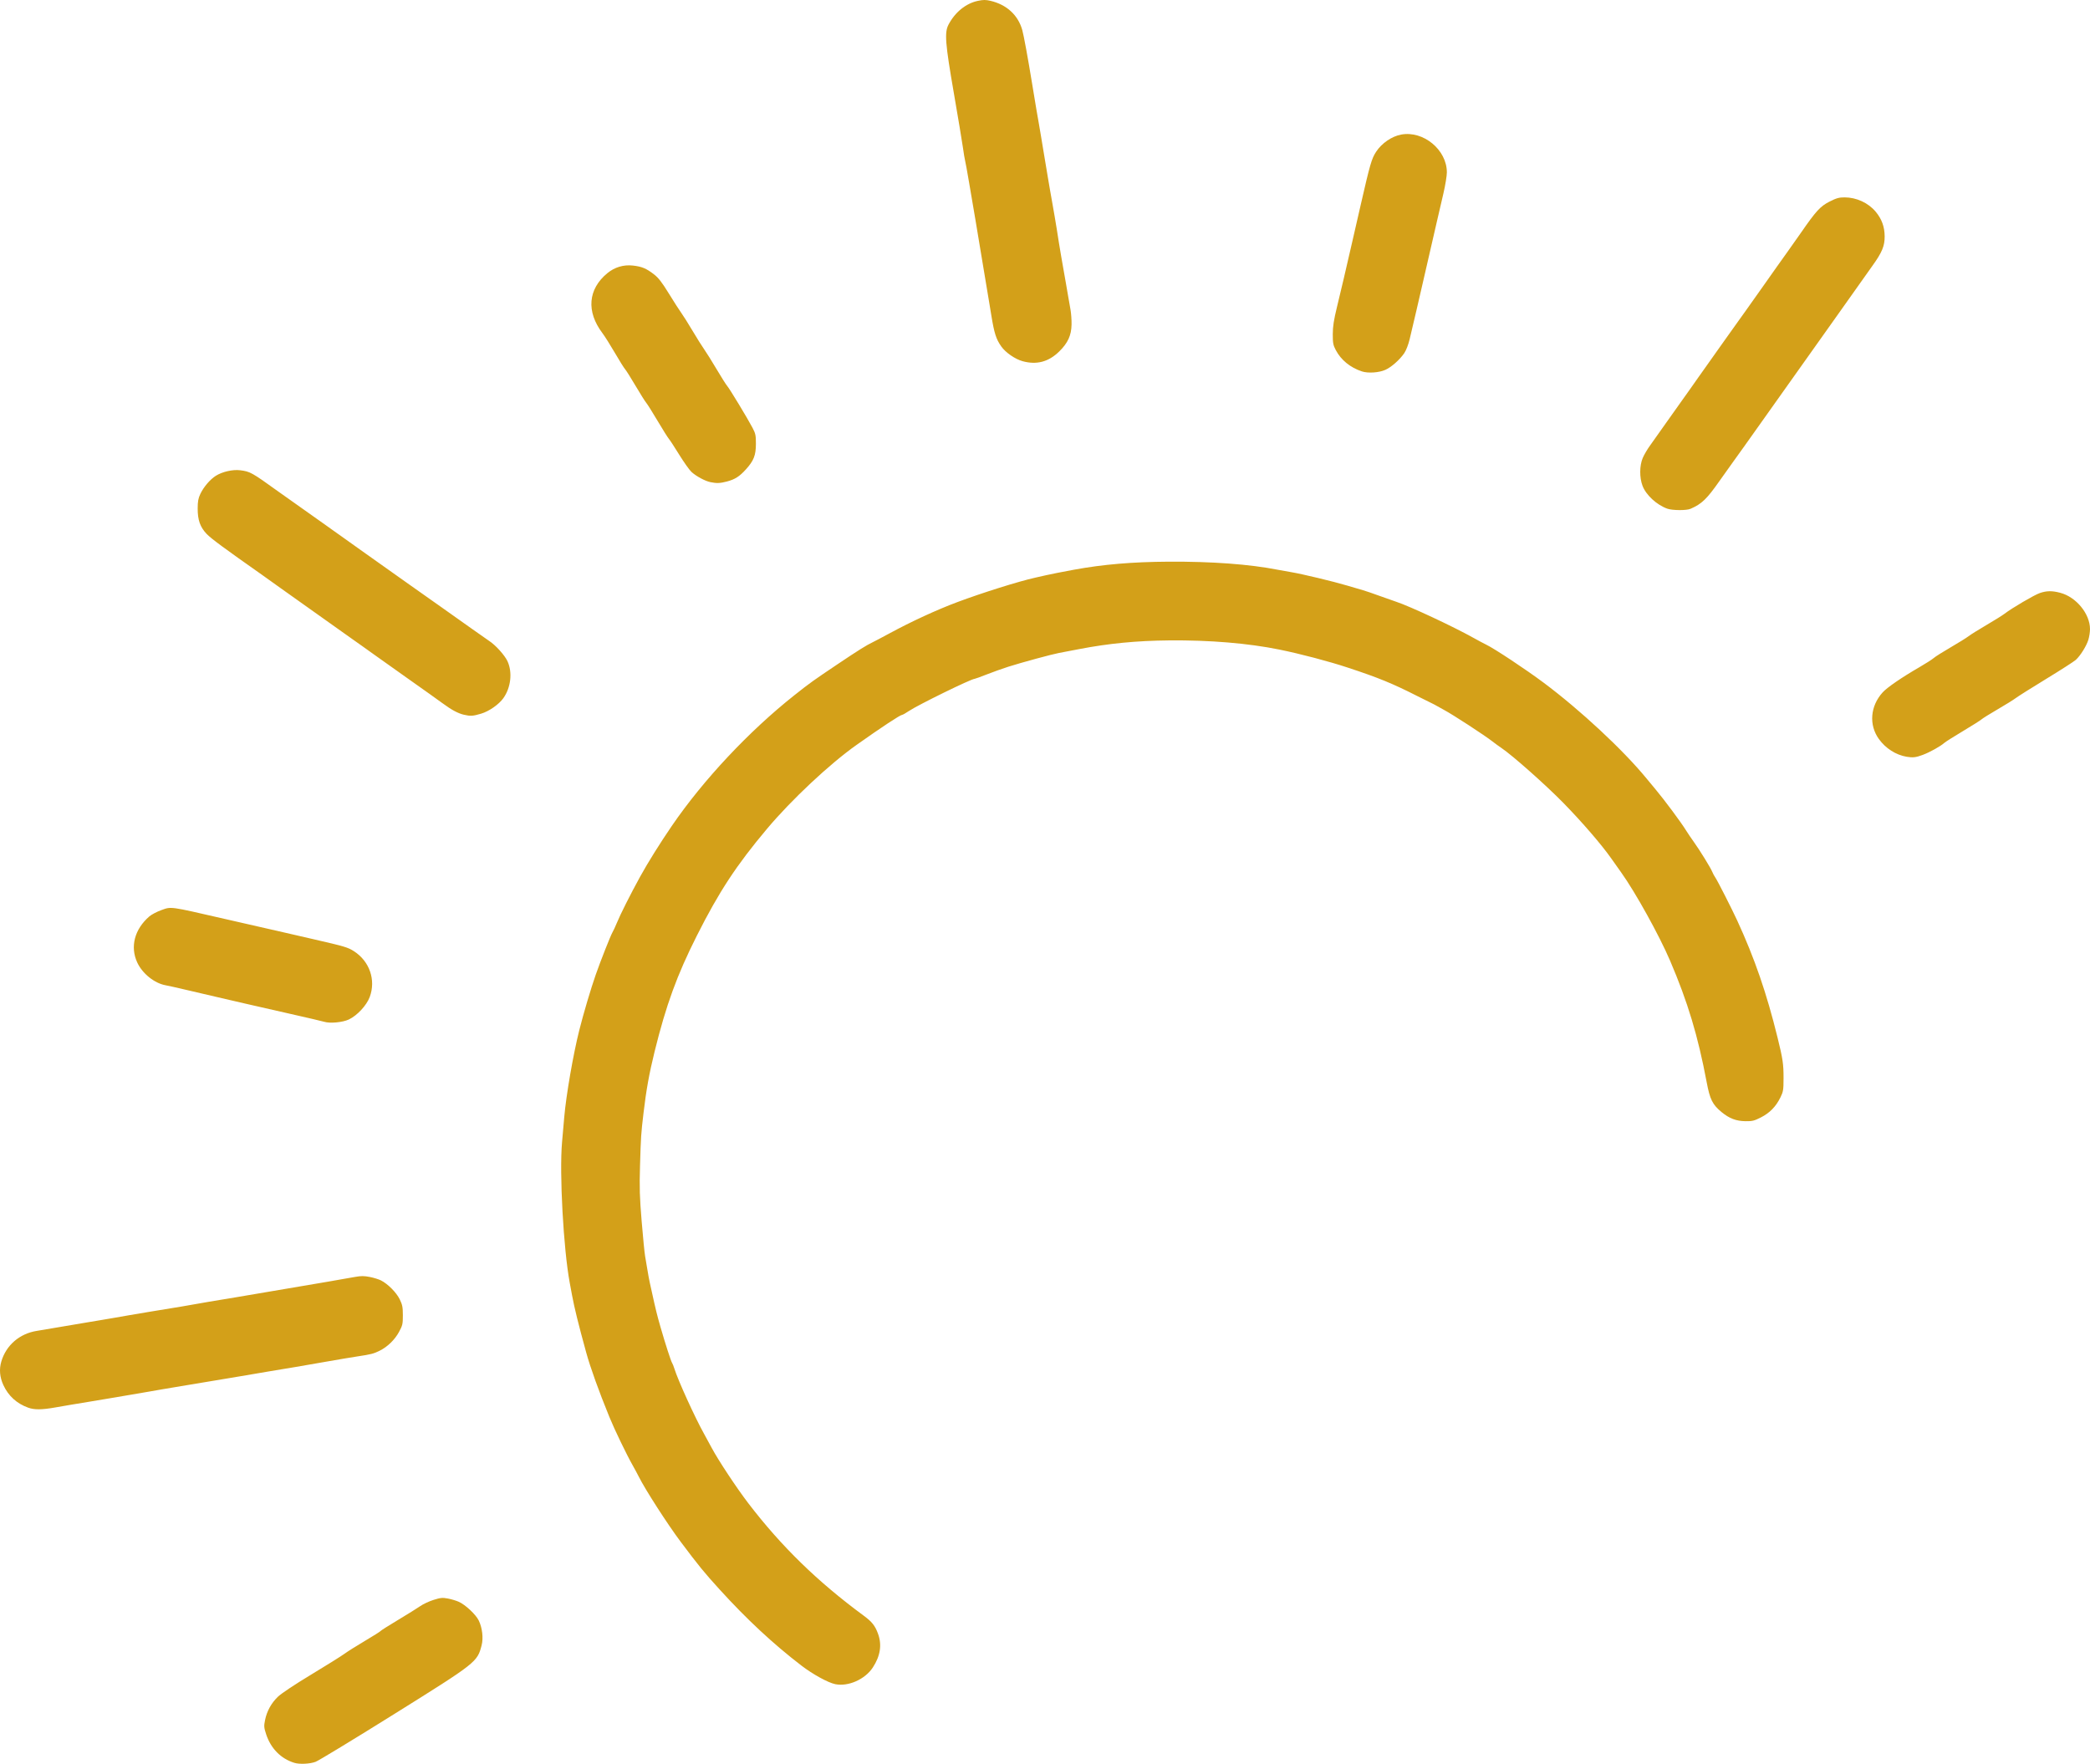
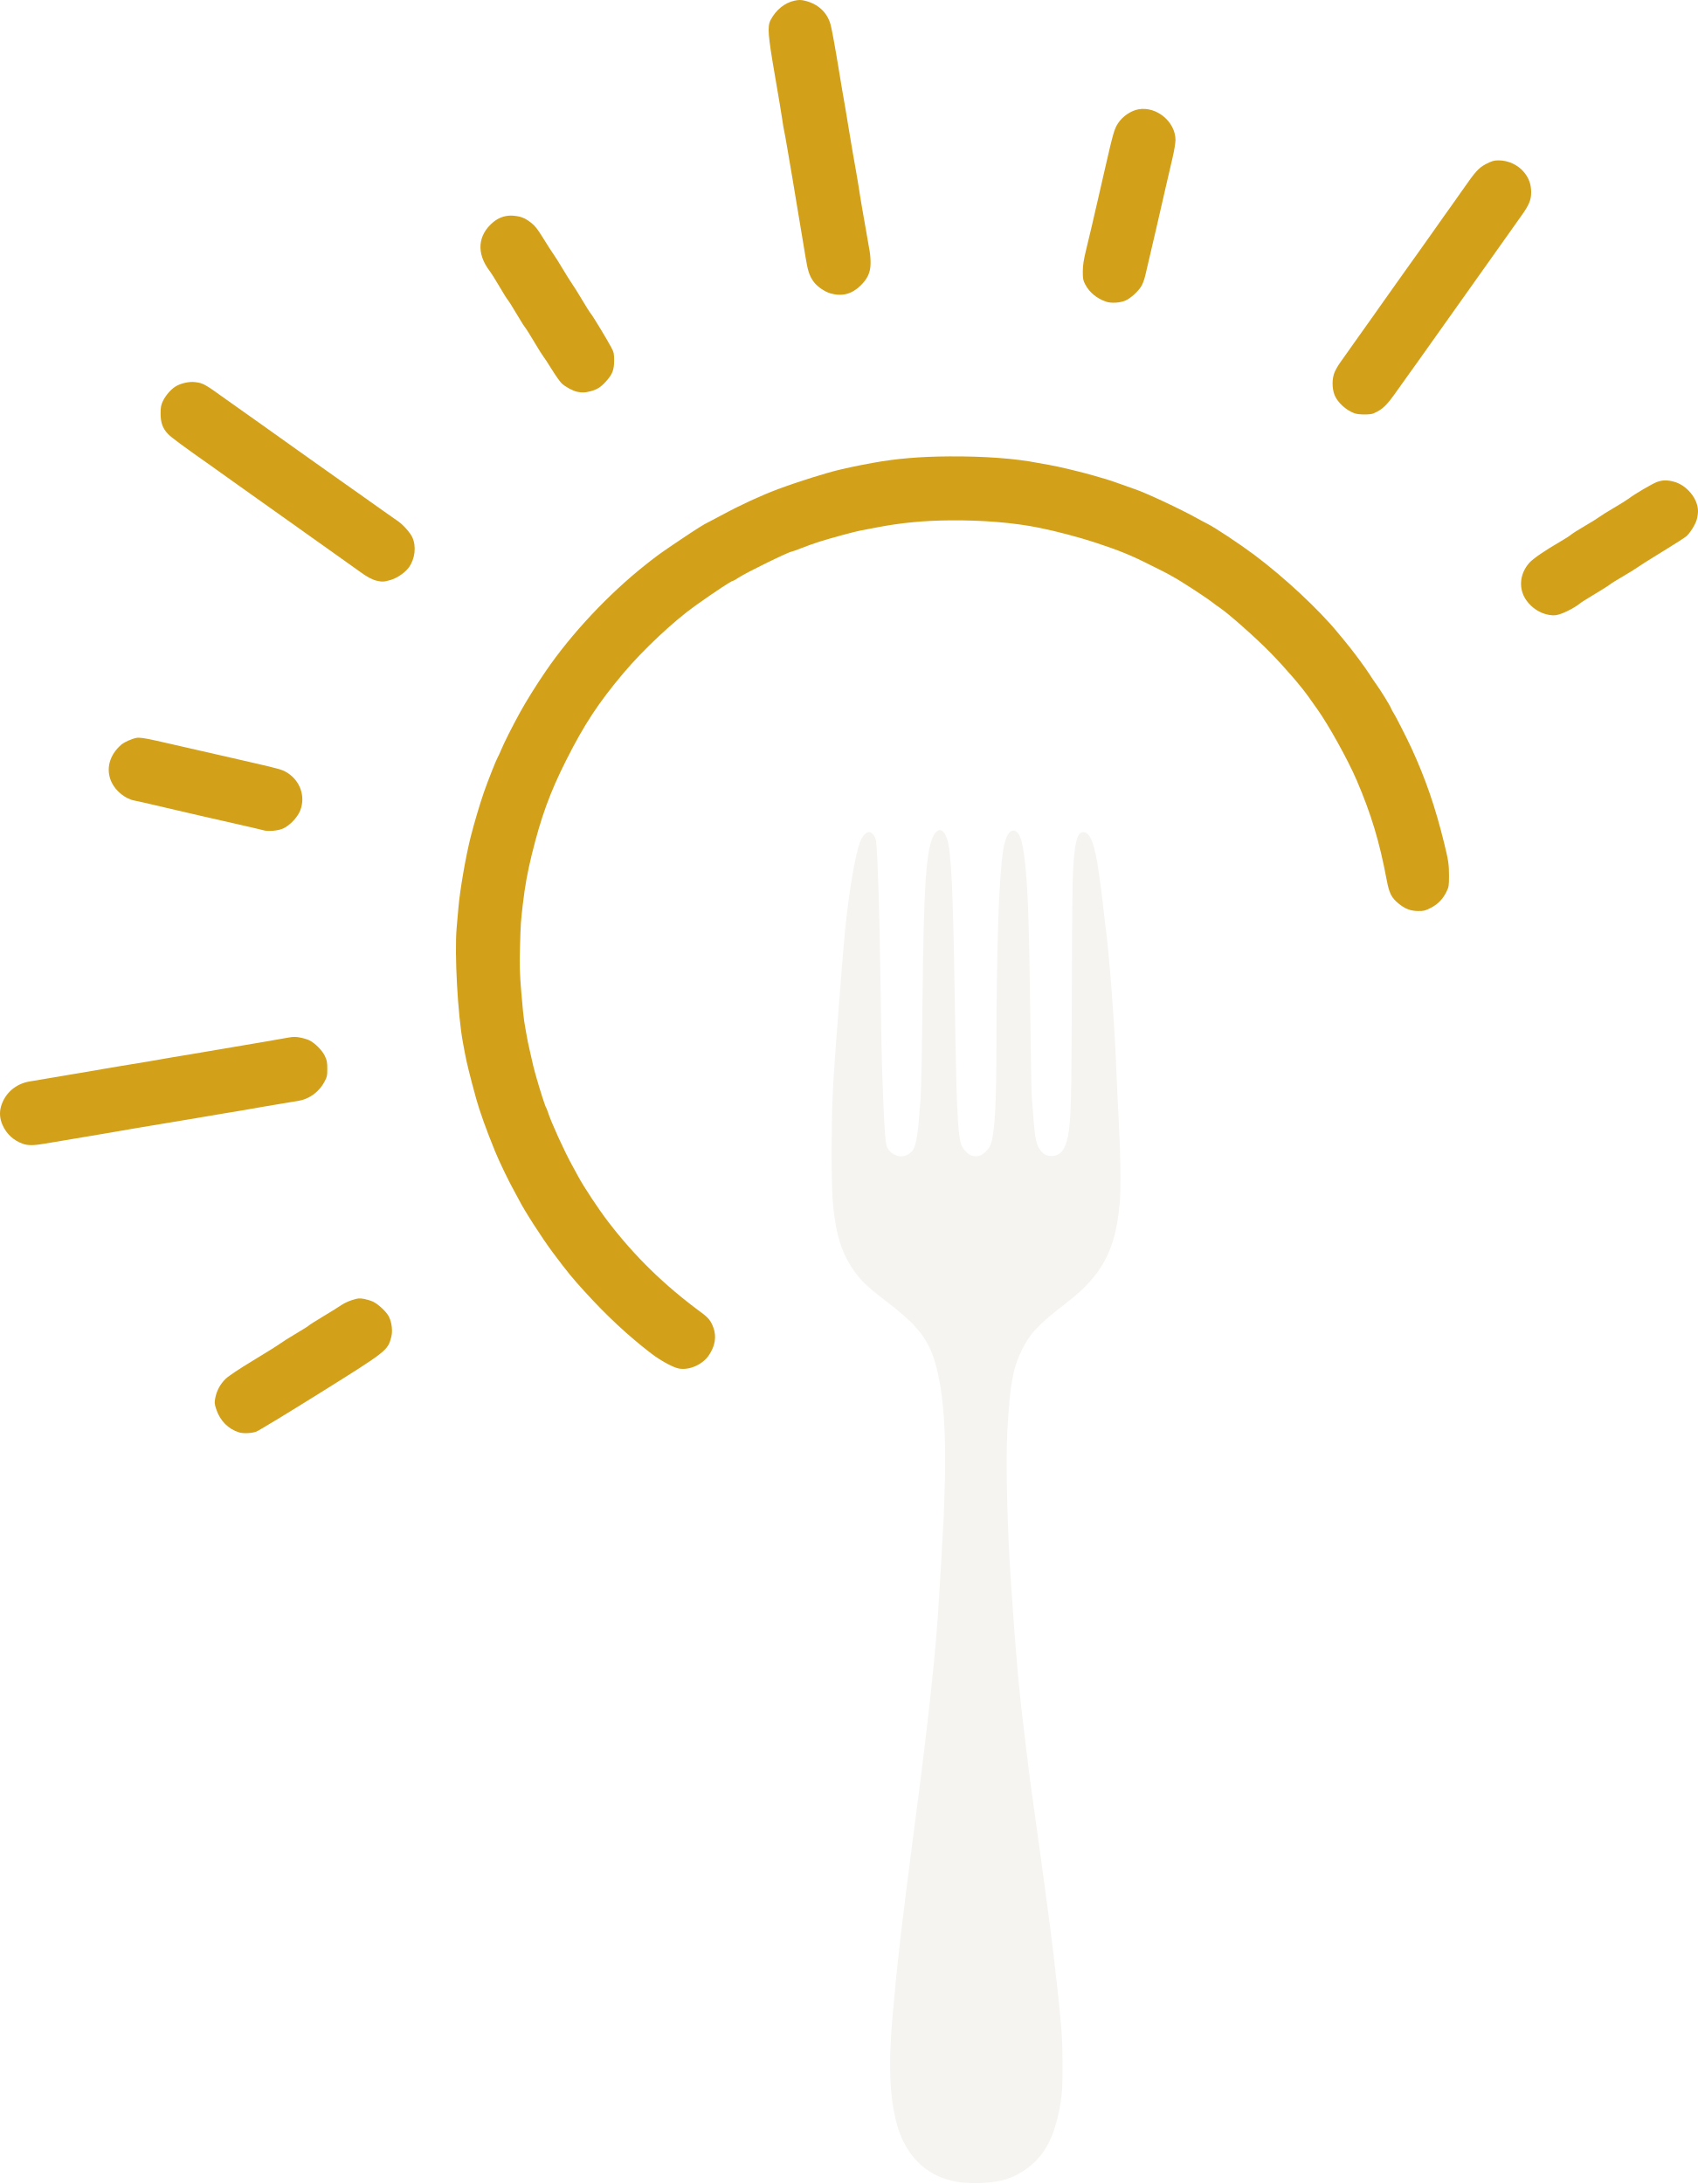
- <svg xmlns="http://www.w3.org/2000/svg" version="1.1" id="svg1" width="1143.875" height="965.317" viewBox="0 0 1143.875 965.317">
+ <svg xmlns="http://www.w3.org/2000/svg" version="1.1" id="svg1" width="1143.875" height="1471.036" viewBox="0 0 1143.875 1471.036">
  <defs id="defs1" />
  <g id="g1" transform="translate(-429.6572,-251.3642)">
    <g id="g23">
      <path id="path25" style="fill:#d3a019" d="m 590.769,1216.165 c -7.365,-2.254 -12.89,-7.855 -15.454,-15.666 -1.185,-3.609 -1.254,-4.452 -0.624,-7.601 1.002,-5.007 3.396,-9.38 7.068,-12.913 1.912,-1.84 9.129,-6.643 18.241,-12.143 8.292,-5.005 16.462,-10.113 18.154,-11.353 1.692,-1.24 6.751,-4.425 11.242,-7.079 4.491,-2.654 8.314,-5.066 8.496,-5.36 0.182,-0.294 4.538,-3.056 9.681,-6.136 5.142,-3.081 10.615,-6.489 12.162,-7.574 1.546,-1.085 4.79,-2.597 7.207,-3.36 3.814,-1.204 4.85,-1.303 7.834,-0.751 1.891,0.35 4.602,1.164 6.024,1.809 3.648,1.656 9.31,6.974 10.881,10.219 1.948,4.024 2.596,9.643 1.568,13.589 -2.394,9.192 -2.664,9.404 -48.24,37.868 -21.783,13.605 -40.963,25.251 -42.622,25.882 -3.084,1.172 -8.744,1.449 -11.618,0.569 z m 296,-43.07 c -3.917,-0.802 -12.289,-5.403 -18.496,-10.166 -15.445,-11.852 -29.862,-25.267 -44.775,-41.663 -8.516,-9.362 -11.293,-12.764 -21.286,-26.076 -7.153,-9.528 -19.527,-28.759 -22.959,-35.679 -0.671,-1.354 -2.163,-4.125 -3.314,-6.157 -3.42,-6.039 -9.937,-19.56 -12.753,-26.458 -5.849,-14.332 -10.42,-27.049 -12.709,-35.362 -4.224,-15.342 -6.448,-24.335 -7.727,-31.253 -0.329,-1.777 -0.894,-4.823 -1.257,-6.769 -3.463,-18.569 -5.731,-59.99 -4.22,-77.077 0.284,-3.215 0.831,-9.446 1.215,-13.846 1.046,-11.976 4.894,-34.191 8.208,-47.385 2.27,-9.037 6.355,-22.808 9.037,-30.462 2.621,-7.481 8.047,-21.224 9.112,-23.077 0.583,-1.015 1.678,-3.369 2.433,-5.231 1.832,-4.517 7.499,-15.771 12.705,-25.231 4.255,-7.731 10.804,-18.225 17.338,-27.78 17.241,-25.216 42.26,-51.888 67.184,-71.625 8.427,-6.673 10.092,-7.868 23.635,-16.961 11.176,-7.504 15.75,-10.368 19.077,-11.945 1.107,-0.525 5.336,-2.756 9.398,-4.957 11.848,-6.421 25.776,-12.838 36.923,-17.011 13.794,-5.163 33.834,-11.452 42.769,-13.42 1.862,-0.41 4.492,-1.004 5.846,-1.32 2.393,-0.559 9.137,-1.889 15.385,-3.035 15.817,-2.901 31.936,-4.268 51.692,-4.383 23.634,-0.138 44.398,1.396 59.692,4.408 1.692,0.333 5.015,0.926 7.385,1.318 5.96,0.985 23.35,5.157 30.769,7.381 3.385,1.015 7.262,2.154 8.615,2.531 1.354,0.377 5.231,1.701 8.615,2.943 3.385,1.242 7.677,2.756 9.539,3.366 7.315,2.396 30.971,13.446 42.154,19.691 2.708,1.512 5.863,3.196 7.012,3.743 4.457,2.121 21.677,13.521 31.45,20.821 20.113,15.024 43.454,36.743 56.308,52.395 1.354,1.648 3.569,4.319 4.923,5.935 4.983,5.946 13.975,18.05 16.792,22.605 0.918,1.484 2.791,4.254 4.161,6.154 3.254,4.512 9.411,14.502 10.172,16.505 0.329,0.865 1.105,2.297 1.726,3.184 1.127,1.61 8.983,17.058 11.929,23.458 9.527,20.695 16.058,39.652 22.049,64 2.888,11.736 3.296,14.49 3.285,22.191 -0.01,6.482 -0.158,7.417 -1.684,10.536 -2.466,5.04 -5.834,8.506 -10.657,10.966 -3.703,1.889 -4.755,2.146 -8.544,2.094 -5.048,-0.07 -8.76,-1.485 -12.989,-4.95 -4.998,-4.096 -6.415,-6.927 -8.191,-16.374 -4.775,-25.392 -10.362,-43.933 -20.075,-66.615 -5.93,-13.849 -18.984,-37.396 -26.723,-48.206 -1.535,-2.144 -3.989,-5.605 -5.454,-7.692 -5.296,-7.544 -16.009,-19.958 -26.26,-30.427 -9.591,-9.795 -27.888,-26.02 -33.846,-30.012 -1.354,-0.907 -3.569,-2.518 -4.923,-3.58 -4.264,-3.344 -21.776,-14.742 -26.519,-17.26 -1.661,-0.882 -3.435,-1.868 -3.943,-2.191 -0.508,-0.323 -2.031,-1.116 -3.385,-1.762 -1.354,-0.646 -4.677,-2.298 -7.385,-3.672 -13.459,-6.829 -21.143,-9.972 -37.846,-15.485 -10.631,-3.508 -25.802,-7.507 -37.538,-9.895 -17.036,-3.466 -38.163,-5.223 -60.308,-5.017 -17.745,0.165 -33.171,1.658 -49.243,4.764 -4.563,0.882 -9.542,1.833 -11.065,2.113 -3.81,0.701 -20.588,5.26 -27.692,7.525 -3.215,1.025 -8.575,2.939 -11.911,4.254 -3.336,1.314 -6.299,2.389 -6.585,2.389 -1.834,0 -30.976,14.271 -35.866,17.564 -1.738,1.17 -3.44,2.135 -3.783,2.145 -1.055,0.029 -11.251,6.754 -24.998,16.488 -14.692,10.403 -35.537,29.932 -48.857,45.773 -16.856,20.045 -26.352,34.506 -38.51,58.645 -10.862,21.567 -16.807,37.875 -23.094,63.347 -2.936,11.896 -4.592,21.065 -6.064,33.576 -1.379,11.722 -1.45,12.788 -1.922,28.923 -0.354,12.105 -0.207,17.068 0.901,30.462 0.729,8.8 1.578,17.385 1.888,19.077 0.31,1.692 0.873,5.015 1.252,7.385 0.379,2.369 0.952,5.485 1.273,6.923 0.321,1.438 0.842,3.792 1.157,5.231 2.122,9.689 2.852,12.648 4.743,19.231 2.636,9.176 5.778,18.876 6.379,19.692 0.249,0.338 0.798,1.723 1.221,3.077 2.01,6.442 11.181,26.584 16.251,35.692 1.131,2.031 3.015,5.492 4.188,7.692 3.604,6.758 13.604,21.881 19.986,30.221 18.085,23.636 37.815,42.872 63.062,61.482 4.687,3.455 6.325,5.513 7.97,10.013 2.204,6.031 1.262,12.126 -2.847,18.425 -4.249,6.512 -13.462,10.597 -20.602,9.136 z M 445.108,1021.787 c -6.254,-2.235 -10.906,-6.47 -13.623,-12.402 -1.989,-4.345 -2.355,-8.658 -1.095,-12.903 2.646,-8.909 9.969,-15.229 19.381,-16.726 4.381,-0.697 9.884,-1.624 14.229,-2.399 4.171,-0.744 10.28,-1.775 14.769,-2.494 1.862,-0.298 4.908,-0.806 6.769,-1.129 1.862,-0.323 5.185,-0.889 7.385,-1.258 2.2,-0.369 5.385,-0.926 7.077,-1.238 1.692,-0.312 6.677,-1.154 11.077,-1.871 18.285,-2.98 21.205,-3.468 25.846,-4.319 2.031,-0.372 5.285,-0.94 7.231,-1.262 1.946,-0.322 5.269,-0.873 7.385,-1.225 2.115,-0.352 5.231,-0.868 6.923,-1.146 9.204,-1.515 48.452,-8.171 51.077,-8.662 1.692,-0.316 4.738,-0.854 6.769,-1.194 2.031,-0.34 5.524,-0.95 7.763,-1.354 3.2,-0.578 4.908,-0.57 7.985,0.035 2.153,0.424 4.905,1.275 6.115,1.893 3.801,1.939 8.432,6.605 10.252,10.328 1.463,2.994 1.716,4.277 1.723,8.74 0.008,4.798 -0.166,5.553 -2.101,9.121 -2.322,4.283 -6.246,8.107 -10.506,10.24 -3.324,1.664 -4.79,2.046 -12,3.124 -3.046,0.456 -11.215,1.83 -18.154,3.054 -6.938,1.224 -14.277,2.496 -16.308,2.827 -2.031,0.33 -5.285,0.868 -7.231,1.194 -1.946,0.327 -5.269,0.882 -7.385,1.234 -2.115,0.352 -5.369,0.905 -7.231,1.229 -1.862,0.324 -5.185,0.889 -7.385,1.255 -2.2,0.366 -5.385,0.899 -7.077,1.183 -1.692,0.285 -5.015,0.838 -7.385,1.231 -2.369,0.392 -5.692,0.946 -7.385,1.231 -1.692,0.284 -5.015,0.838 -7.385,1.231 -2.369,0.392 -5.692,0.946 -7.385,1.231 -1.692,0.284 -4.877,0.819 -7.077,1.188 -2.2,0.369 -5.385,0.927 -7.077,1.24 -1.692,0.313 -6.677,1.165 -11.077,1.892 -4.4,0.727 -9.246,1.548 -10.769,1.823 -1.523,0.276 -6.508,1.11 -11.077,1.854 -8.256,1.344 -11.531,1.896 -18.308,3.086 -7.345,1.29 -11.365,1.322 -14.739,0.116 z M 607.077,810.579 c -1.015,-0.314 -9.323,-2.255 -18.462,-4.313 C 579.477,804.209 568.4,801.686 564,800.661 c -4.4,-1.025 -11.6,-2.694 -16,-3.707 -4.4,-1.014 -11.877,-2.76 -16.615,-3.881 -4.738,-1.121 -9.708,-2.231 -11.043,-2.466 -6.15,-1.083 -12.784,-6.408 -15.589,-12.513 -3.965,-8.63 -1.449,-18.181 6.632,-25.175 1.185,-1.025 4.125,-2.573 6.535,-3.44 5.596,-2.012 4.177,-2.207 34.388,4.726 5.077,1.165 9.923,2.271 10.769,2.457 2.223,0.489 14.452,3.28 23.385,5.337 4.231,0.974 10.877,2.503 14.769,3.396 17.16,3.94 18.834,4.438 22.188,6.599 8.525,5.491 12.054,15.771 8.591,25.03 -1.721,4.602 -6.851,10.127 -11.417,12.295 -3.375,1.603 -10.32,2.251 -13.516,1.262 z M 1473.231,665.547 c -5.942,-0.995 -11.579,-4.593 -15.267,-9.747 -5.529,-7.725 -4.703,-17.98 2.05,-25.455 2.496,-2.763 10.496,-8.247 20.294,-13.913 3.385,-1.957 6.846,-4.175 7.692,-4.929 0.846,-0.754 5,-3.378 9.231,-5.831 4.231,-2.453 8.662,-5.206 9.846,-6.118 1.185,-0.912 5.615,-3.68 9.846,-6.151 4.231,-2.472 8.662,-5.238 9.846,-6.148 4.107,-3.154 16.323,-10.313 19.34,-11.334 3.721,-1.26 6.64,-1.297 11.082,-0.14 8.773,2.285 16.36,11.527 16.341,19.905 0,1.595 -0.402,4.201 -0.884,5.792 -1.031,3.398 -4.365,8.745 -6.876,11.026 -0.975,0.886 -8.28,5.579 -16.233,10.429 -7.954,4.851 -15.431,9.563 -16.615,10.472 -1.185,0.909 -5.615,3.66 -9.846,6.114 -4.231,2.454 -8.246,4.955 -8.923,5.557 -0.677,0.602 -5.246,3.492 -10.154,6.42 -4.908,2.929 -9.477,5.815 -10.154,6.414 -2.193,1.94 -7.876,5.107 -11.846,6.601 -3.715,1.398 -5.402,1.597 -8.77,1.033 z M 683.529,642.533 c -3.268,-0.77 -6.761,-2.657 -11.795,-6.372 -2.392,-1.766 -10.58,-7.598 -18.196,-12.962 -7.615,-5.363 -16.062,-11.362 -18.769,-13.33 -2.708,-1.968 -5.754,-4.144 -6.769,-4.836 -1.015,-0.692 -3.859,-2.702 -6.32,-4.468 -6.867,-4.927 -26.916,-19.175 -38.468,-27.338 -2.295,-1.622 -5.122,-3.641 -6.282,-4.487 -1.16,-0.846 -3.021,-2.178 -4.135,-2.961 -20.171,-14.164 -27.734,-19.75 -30.025,-22.178 -3.591,-3.805 -4.932,-7.603 -4.92,-13.938 0.007,-3.891 0.315,-5.568 1.468,-8 1.803,-3.803 5.325,-7.921 8.479,-9.911 3.51,-2.216 9.248,-3.523 13.264,-3.021 5.492,0.686 6.344,1.16 20.786,11.552 1.354,0.974 7.308,5.194 13.231,9.377 5.923,4.183 11.661,8.249 12.75,9.036 1.09,0.786 2.89,2.071 4,2.855 1.11,0.784 9.219,6.556 18.019,12.826 8.8,6.27 19.805,14.074 24.456,17.343 4.651,3.269 9.912,6.985 11.692,8.257 1.78,1.272 4.206,2.983 5.39,3.801 2.99,2.066 8.397,5.899 16.988,12.043 4.026,2.879 8.063,5.712 8.972,6.296 3.504,2.25 8.576,7.868 10.09,11.177 2.777,6.066 1.837,14.386 -2.279,20.166 -2.464,3.46 -7.824,7.198 -12.184,8.496 -4.499,1.34 -5.85,1.422 -9.443,0.576 z M 1342.154,529.754 c -5.833,-2.112 -11.656,-7.507 -13.542,-12.548 -1.695,-4.531 -1.653,-10.907 0.101,-15.12 0.731,-1.755 2.542,-4.853 4.026,-6.883 1.484,-2.031 5.603,-7.846 9.154,-12.923 3.551,-5.077 7.484,-10.615 8.741,-12.308 1.257,-1.692 3.031,-4.185 3.942,-5.538 0.911,-1.354 3.055,-4.4 4.762,-6.769 1.708,-2.369 4.362,-6.108 5.898,-8.308 1.536,-2.2 3.548,-5.043 4.471,-6.318 0.923,-1.275 3.284,-4.598 5.248,-7.385 1.964,-2.787 4.676,-6.59 6.027,-8.451 1.351,-1.862 3.136,-4.354 3.966,-5.538 0.83,-1.185 2.203,-3.123 3.052,-4.308 0.849,-1.185 2.222,-3.123 3.053,-4.308 0.831,-1.185 2.89,-4.092 4.577,-6.462 1.687,-2.369 4.617,-6.523 6.511,-9.231 1.894,-2.708 4.657,-6.585 6.139,-8.615 1.482,-2.031 4.706,-6.6 7.165,-10.154 8.143,-11.77 10.511,-14.344 15.549,-16.901 3.725,-1.891 5.179,-2.299 8.196,-2.299 6.503,0 12.984,2.984 17.046,7.847 3.33,3.987 4.878,8.244 4.913,13.506 0.034,5.231 -1.423,8.745 -6.634,16 -2.981,4.15 -12.235,17.198 -20.949,29.538 -2.562,3.628 -19.275,27.16 -23.383,32.923 -2.44,3.424 -21.686,30.524 -25.566,36 -0.719,1.015 -3.437,4.804 -6.04,8.418 -2.603,3.615 -6.117,8.545 -7.809,10.956 -6.986,9.953 -9.695,12.557 -15.875,15.258 -2.224,0.972 -9.967,0.923 -12.74,-0.082 z M 818.462,515.239 c -2.896,-0.589 -7.844,-3.26 -10.36,-5.594 -1.129,-1.047 -4.137,-5.279 -6.684,-9.404 -2.547,-4.125 -5.113,-8.054 -5.702,-8.731 -0.589,-0.677 -3.368,-5.108 -6.177,-9.846 -2.808,-4.738 -5.594,-9.169 -6.191,-9.846 -0.597,-0.677 -3.208,-4.831 -5.802,-9.231 -2.594,-4.4 -5.212,-8.554 -5.818,-9.231 -0.606,-0.677 -3.114,-4.692 -5.573,-8.923 -2.459,-4.231 -5.518,-9.077 -6.797,-10.769 -8.905,-11.783 -7.902,-24.031 2.682,-32.768 4.005,-3.306 8.92,-4.774 14.045,-4.194 4.848,0.549 7.301,1.569 11.435,4.759 2.545,1.963 4.377,4.322 8.232,10.595 2.727,4.438 5.771,9.178 6.764,10.531 0.993,1.354 3.781,5.785 6.196,9.846 2.415,4.062 5.284,8.631 6.377,10.154 1.093,1.523 4.121,6.369 6.728,10.769 2.608,4.4 5.235,8.554 5.838,9.231 1.279,1.435 11.185,17.807 13.883,22.946 1.635,3.114 1.845,4.113 1.834,8.747 -0.014,6.273 -1.163,9.211 -5.46,13.966 -3.553,3.931 -6.029,5.503 -10.512,6.671 -3.682,0.959 -5.486,1.024 -8.939,0.322 z m 356.582,-60.601 c -6.402,-2.118 -11.442,-6.239 -14.319,-11.708 -1.424,-2.707 -1.635,-3.831 -1.625,-8.65 0.01,-4.284 0.537,-7.7 2.333,-15.077 2.5,-10.268 4.449,-18.586 8.436,-36 1.395,-6.092 3.361,-14.677 4.369,-19.077 5.285,-23.072 6.106,-25.911 8.59,-29.713 3.045,-4.659 8.575,-8.452 13.709,-9.401 12.182,-2.252 25.002,8.36 25.002,20.696 0,1.86 -0.849,7.042 -1.887,11.515 -1.038,4.474 -2.692,11.595 -3.676,15.826 -2.252,9.683 -5.709,24.728 -7.707,33.538 -1.679,7.407 -5.146,22.272 -7.087,30.388 -0.728,3.042 -1.952,6.203 -2.987,7.706 -2.516,3.657 -7.064,7.661 -10.357,9.117 -3.501,1.549 -9.466,1.939 -12.795,0.838 z m -185.716,-5.594 c -4.1,-1.127 -9.309,-4.728 -11.667,-8.066 -2.801,-3.966 -3.856,-7.246 -5.416,-16.851 -0.357,-2.2 -0.883,-5.385 -1.167,-7.077 -0.285,-1.692 -0.838,-5.015 -1.231,-7.385 -0.392,-2.369 -0.946,-5.692 -1.231,-7.385 -0.285,-1.692 -0.838,-5.015 -1.231,-7.385 -0.392,-2.369 -0.946,-5.692 -1.231,-7.385 -0.469,-2.789 -0.876,-5.239 -2.454,-14.769 -0.28,-1.692 -0.797,-4.738 -1.149,-6.769 -0.352,-2.031 -1.479,-8.648 -2.505,-14.705 -1.026,-6.057 -2.014,-11.477 -2.194,-12.045 -0.18,-0.568 -0.715,-3.782 -1.187,-7.141 -0.473,-3.36 -2.707,-16.77 -4.965,-29.801 -4.728,-27.283 -5.181,-33.123 -2.905,-37.452 3.574,-6.8 9.5,-11.603 16.027,-12.988 2.973,-0.631 4.334,-0.633 6.975,-0.011 8.853,2.084 15.061,7.8 17.363,15.99 0.807,2.87 3.094,15.325 5.34,29.077 0.318,1.946 0.845,5.131 1.171,7.077 0.327,1.946 0.867,5.2 1.2,7.231 0.334,2.031 0.913,5.354 1.288,7.385 0.375,2.031 0.944,5.354 1.263,7.385 0.32,2.031 0.846,5.215 1.17,7.077 0.722,4.146 1.725,10.156 2.517,15.077 0.327,2.031 0.845,5.077 1.151,6.769 0.306,1.692 0.858,4.808 1.225,6.923 0.367,2.115 0.972,5.577 1.344,7.692 0.372,2.115 0.926,5.438 1.231,7.385 0.305,1.946 0.804,5.131 1.109,7.077 0.305,1.946 0.849,5.2 1.209,7.231 0.36,2.031 0.965,5.492 1.344,7.692 0.379,2.2 0.94,5.385 1.247,7.077 0.306,1.692 0.857,4.877 1.223,7.077 0.367,2.2 0.972,5.662 1.344,7.692 0.373,2.031 0.641,5.719 0.596,8.197 -0.109,5.985 -2.013,10.145 -6.776,14.806 -5.811,5.687 -12.337,7.413 -20.029,5.3 z" />
+       <path style="fill:#f5f4f0;fill-opacity:1" d="m 1076.645,1721.268 c -17.307,-2.219 -30.419,-11.555 -38.334,-27.296 -6.992,-13.905 -10.033,-36.156 -8.747,-64 0.328,-7.108 0.866,-15.554 1.196,-18.769 0.33,-3.215 0.881,-9.169 1.226,-13.231 1.808,-21.283 5.497,-53.134 11.403,-98.462 1.5,-11.508 3.141,-24.108 3.647,-28 8.639,-66.388 12.807,-105.582 15.12,-142.154 0.332,-5.246 1.028,-17.015 1.547,-26.154 0.519,-9.139 1.206,-21.185 1.527,-26.769 0.321,-5.585 0.762,-19.015 0.98,-29.846 0.586,-29.12 -0.748,-50.992 -4.107,-67.315 -4.762,-23.143 -11.353,-32.876 -34.105,-50.361 -13.249,-10.182 -17.194,-13.788 -21.861,-19.981 -6.382,-8.469 -10.62,-18.154 -12.882,-29.434 -2.737,-13.654 -3.377,-23.778 -3.363,-53.217 0.013,-27.269 0.645,-42.558 3.039,-73.538 0.51,-6.6 1.347,-17.538 1.86,-24.308 0.513,-6.769 1.346,-17.292 1.851,-23.385 0.506,-6.092 1.065,-12.877 1.244,-15.077 2.68,-33.071 7.961,-65.397 11.967,-73.249 1.563,-3.063 3.546,-4.905 5.283,-4.905 2.188,0 4.412,3.196 4.813,6.917 0.98,9.09 2.273,50.575 2.805,90.006 0.329,24.369 0.755,49.569 0.947,56 0.676,22.655 1.568,43.161 2.207,50.769 0.546,6.497 0.884,8.058 2.178,10.048 1.71,2.629 5.514,4.686 8.706,4.707 2.828,0.019 6.544,-2.034 8.016,-4.429 1.649,-2.682 2.983,-9.476 3.78,-19.25 0.359,-4.4 0.934,-11.462 1.278,-15.692 0.344,-4.231 0.885,-32.477 1.202,-62.769 0.864,-82.574 2.487,-105.836 8.009,-114.77 3.021,-4.888 6.563,-3.401 8.794,3.693 2.485,7.899 3.818,34.586 4.751,95.077 1.26,81.725 2.065,101.832 4.385,109.575 1.028,3.433 4.418,7.172 7.278,8.029 3.658,1.096 6.502,0.258 9.585,-2.826 1.899,-1.899 2.958,-3.643 3.621,-5.962 2.43,-8.5 3.42,-27.76 3.423,-66.662 0.01,-63.918 1.784,-114.111 4.636,-130.934 1.54,-9.084 4.608,-13.796 7.981,-12.259 3.656,1.666 5.418,8.059 7.07,25.654 1.673,17.821 2.383,40.309 3.107,98.462 0.341,27.415 0.753,51.508 0.916,53.538 0.163,2.031 0.724,9.231 1.248,16 1.011,13.06 1.853,17.278 4.112,20.597 2.308,3.392 4.468,4.633 8.061,4.633 5.884,0 9.205,-4.047 11.111,-13.538 2,-9.962 2.415,-25.763 2.55,-97.231 0.081,-42.537 0.404,-74.78 0.821,-81.905 1.034,-17.673 2.631,-24.398 5.993,-25.242 4.625,-1.161 7.658,4.862 10.397,20.652 1.038,5.981 3.705,26.322 4.322,32.956 0.22,2.369 0.642,5.969 0.937,8 2.653,18.246 6.55,70.105 7.677,102.154 0.214,6.092 0.788,18.138 1.274,26.769 1.368,24.256 1.747,47.65 0.938,57.846 -2.573,32.405 -11.711,49.837 -35.858,68.401 -18.803,14.455 -24.61,20.561 -30.055,31.599 -6.221,12.614 -8.097,23.099 -9.904,55.385 -1.127,20.128 -0.013,65.418 2.521,102.462 2.791,40.806 4.498,61.489 6.808,82.462 1.342,12.188 5.188,43.858 6.128,50.462 0.313,2.2 1.147,8.292 1.854,13.539 0.707,5.246 1.97,14.385 2.808,20.308 0.838,5.923 1.915,13.677 2.395,17.231 0.479,3.554 1.865,13.8 3.08,22.769 3.96,29.239 5.35,40.454 7.972,64.308 3.185,28.977 3.66,35.911 3.648,53.231 -0.01,14.415 -0.211,18.154 -1.357,25.231 -2.255,13.934 -6.008,24.758 -11.24,32.414 -6.193,9.064 -15.239,15.747 -25.787,19.052 -7.588,2.377 -20.695,3.232 -30.431,1.984 z" id="path23" />
    </g>
  </g>
</svg>
